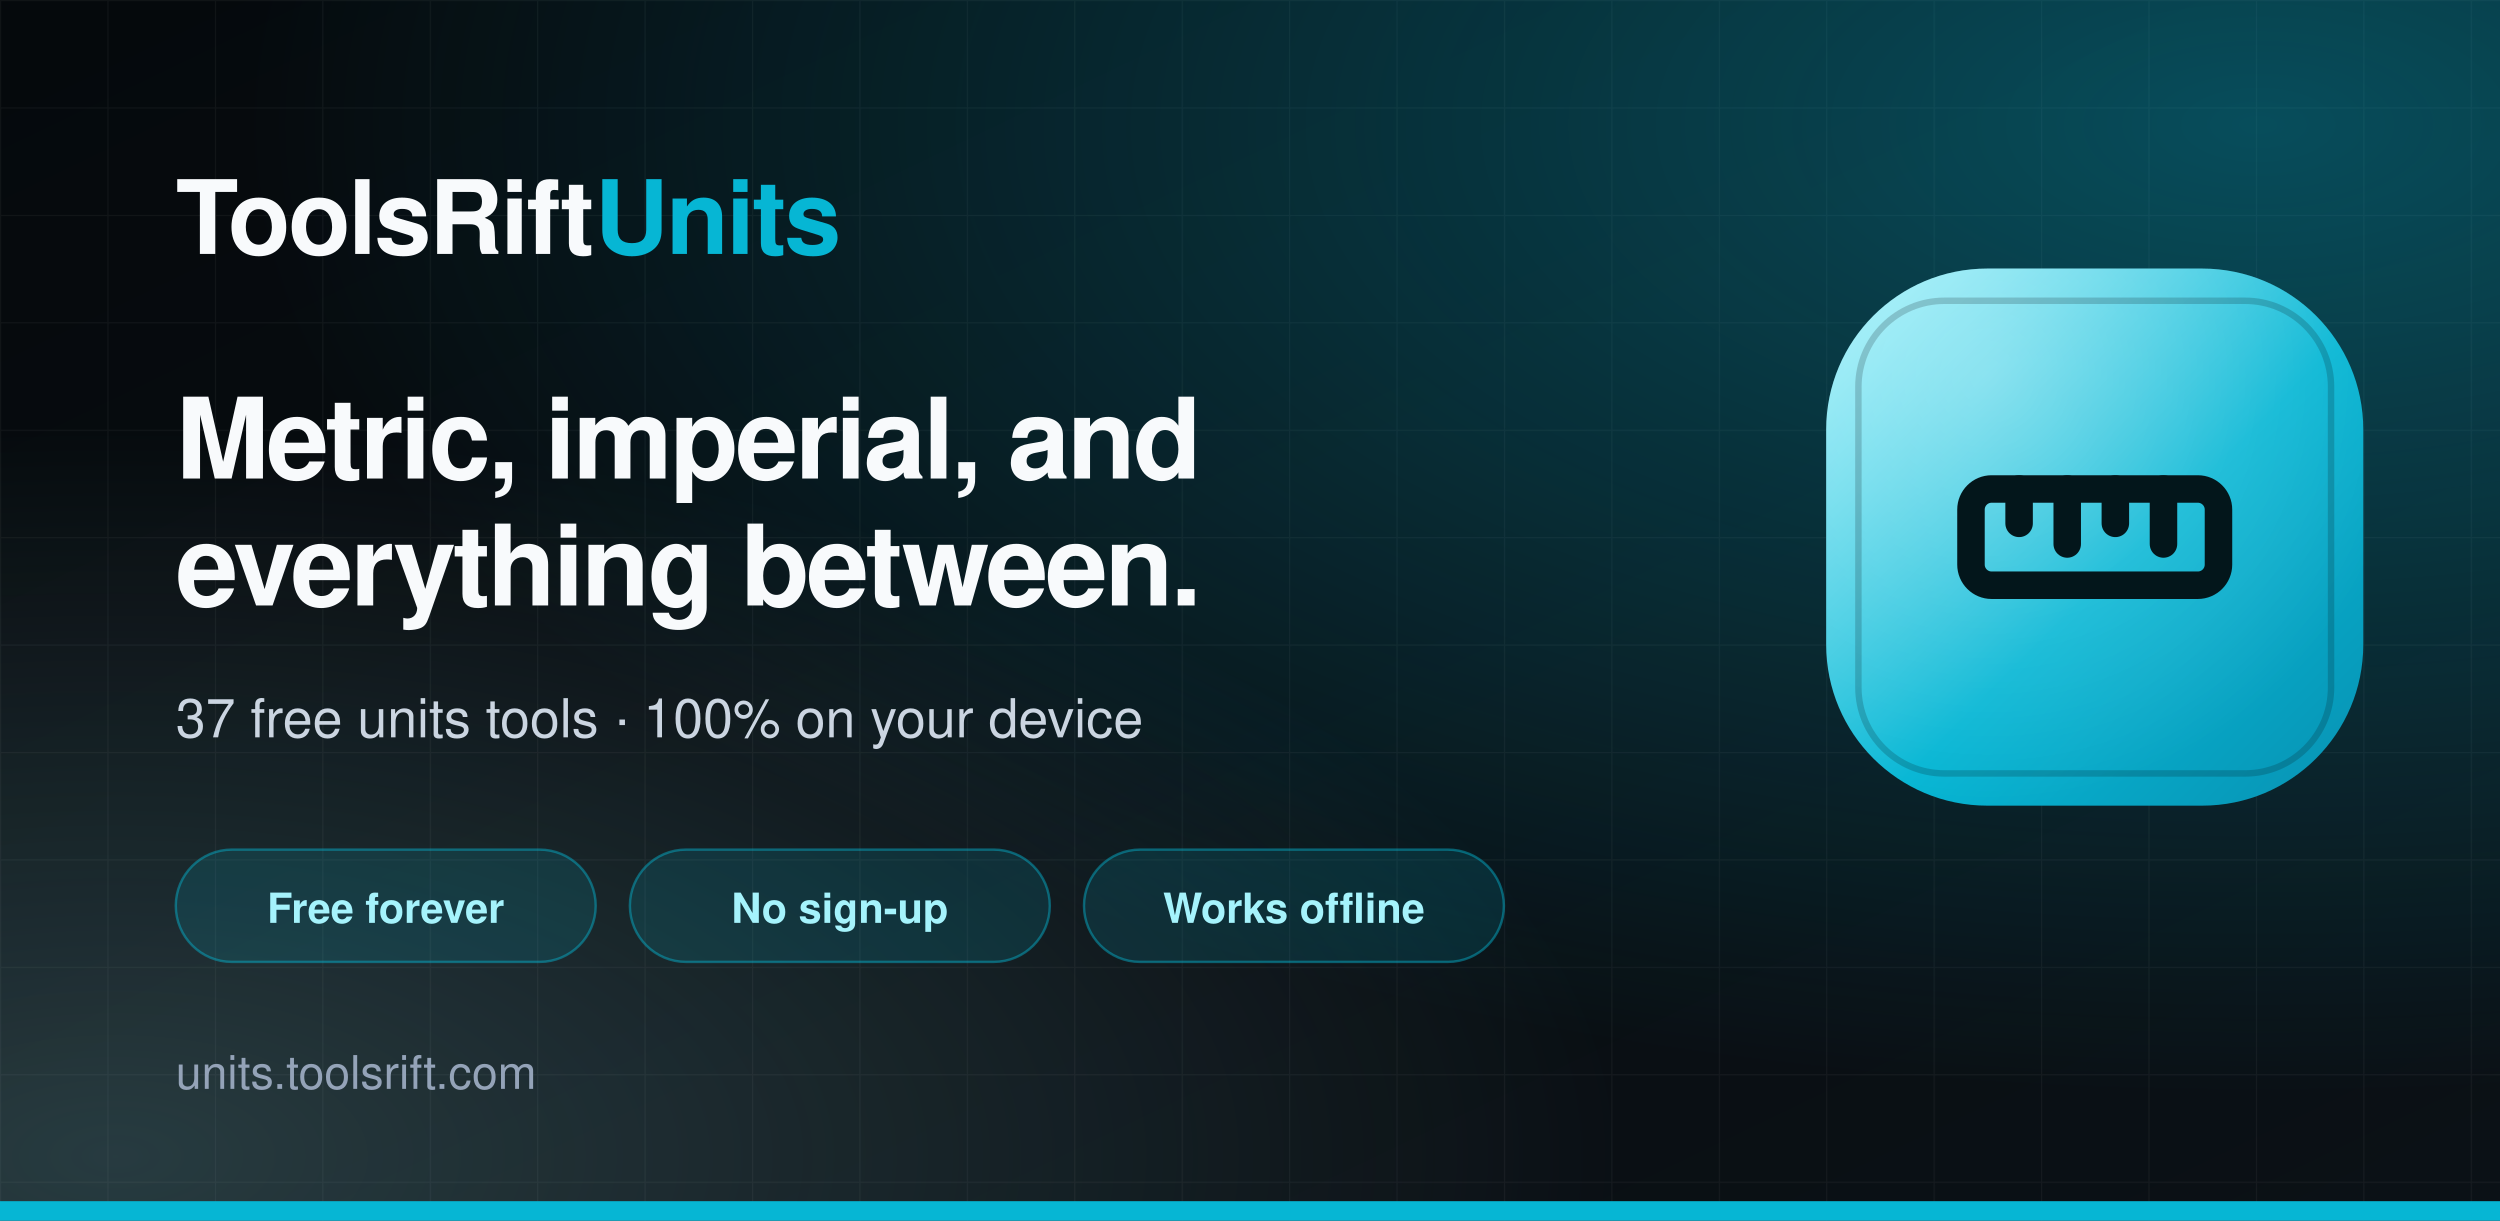
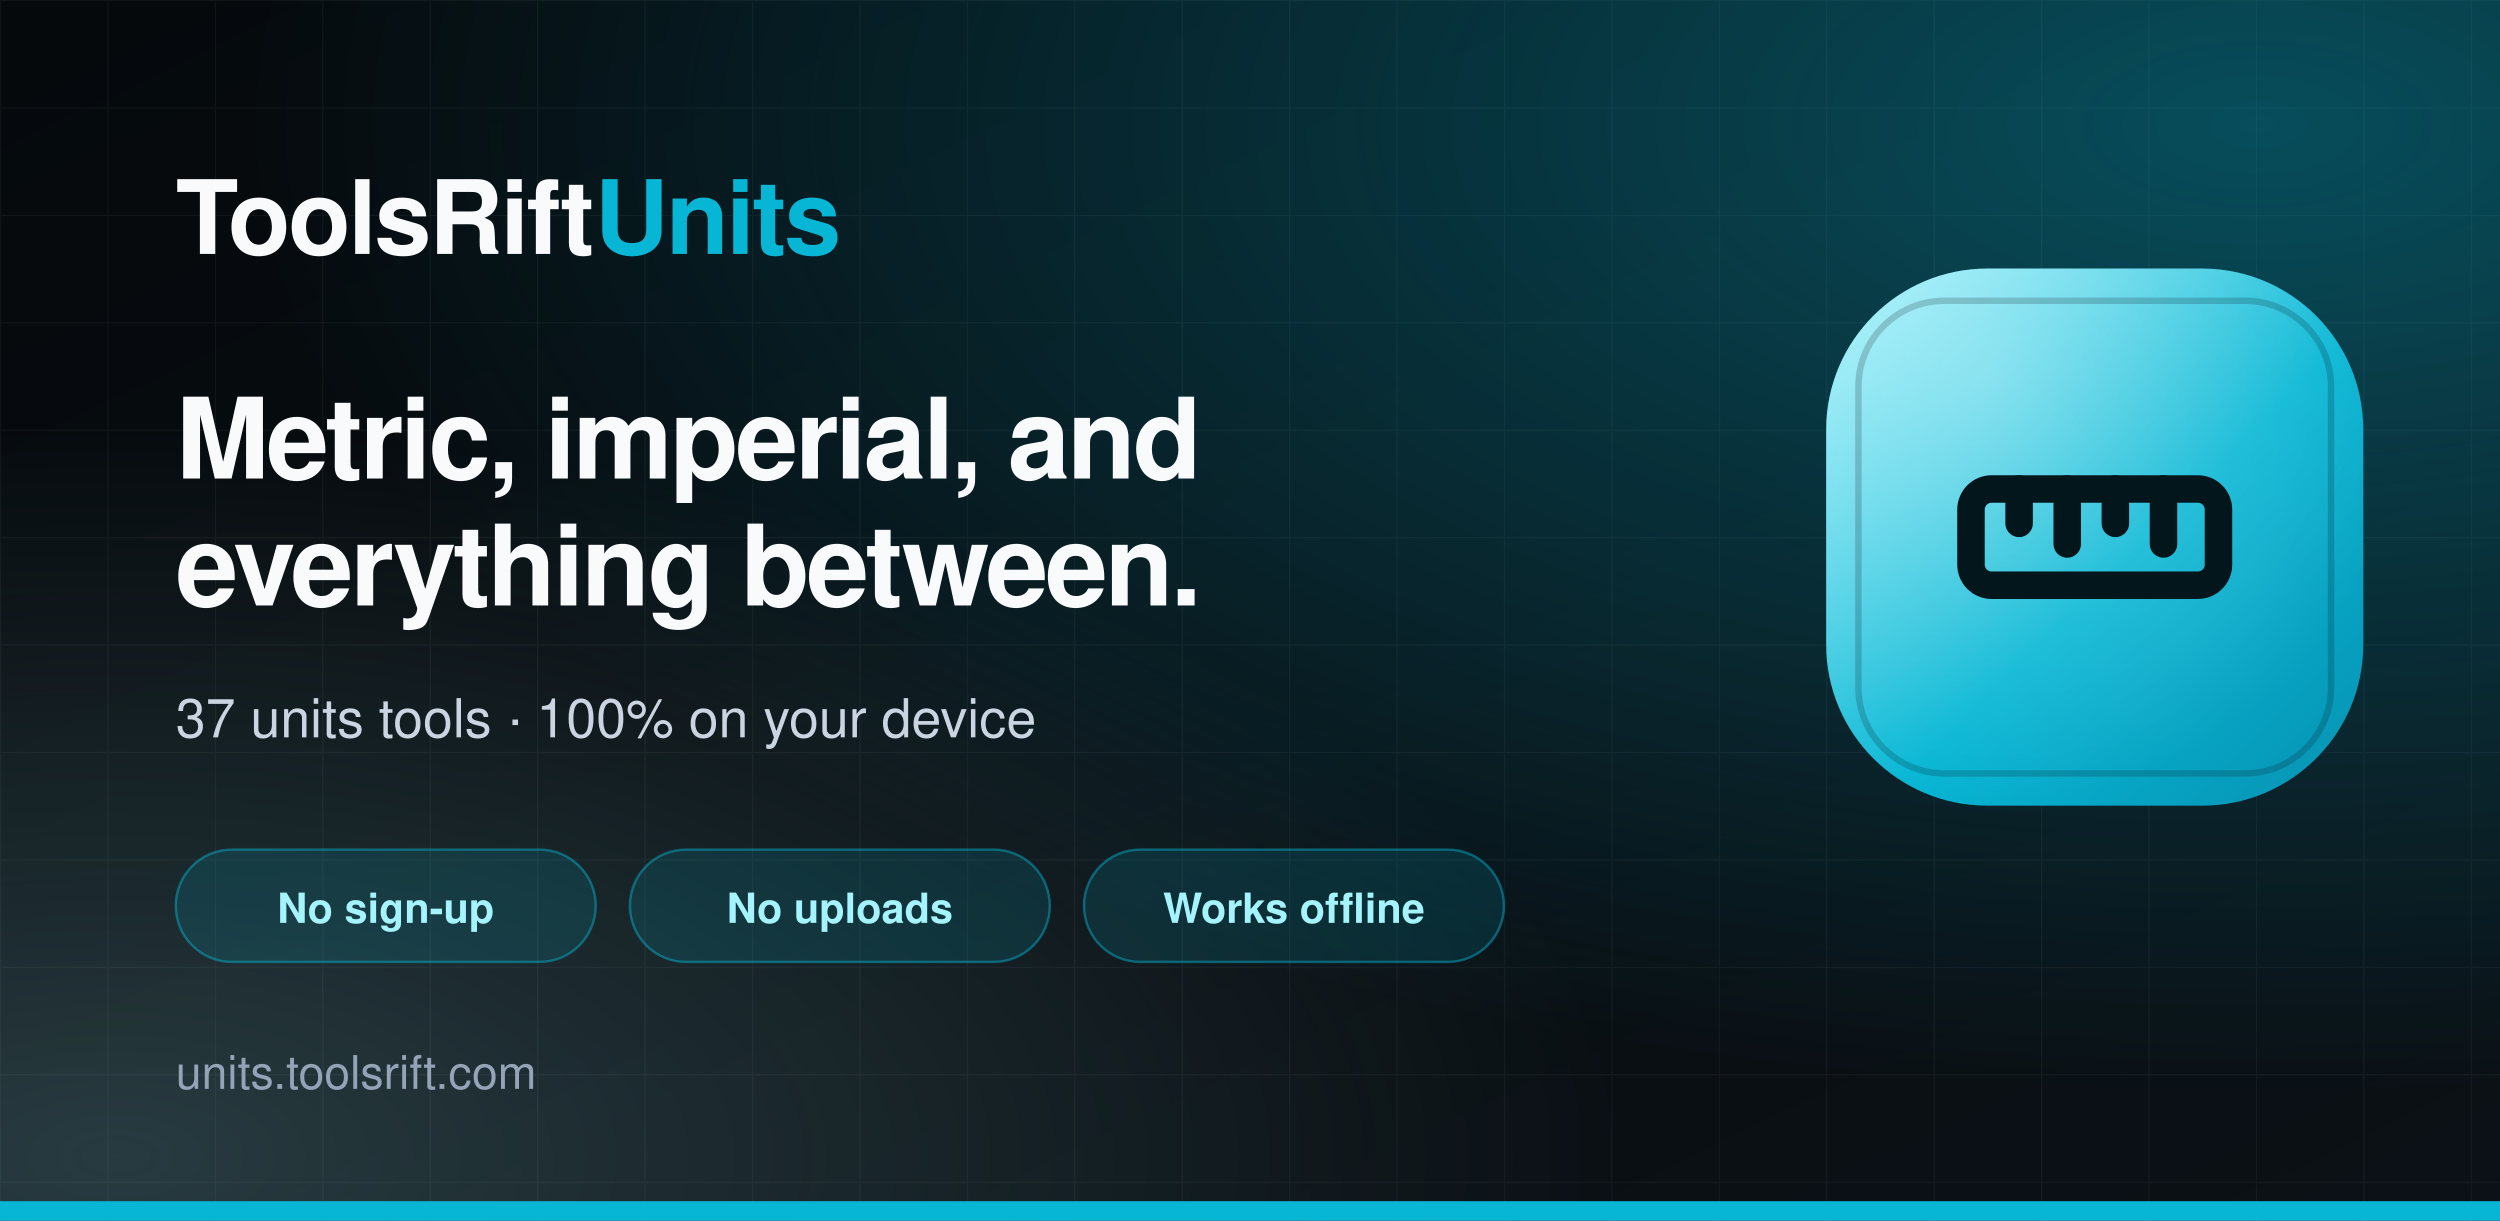
<svg xmlns="http://www.w3.org/2000/svg" viewBox="0 0 1024 500" width="1024" height="500">
  <defs>
    <linearGradient id="fbg" x1="0" y1="0" x2="1" y2="1">
      <stop offset="0" stop-color="#05090C" />
      <stop offset="1" stop-color="#0B1116" />
    </linearGradient>
    <radialGradient id="fglow" cx="0.9" cy="0.1" r="0.8">
      <stop offset="0" stop-color="#06B6D4" stop-opacity="0.38" />
      <stop offset="1" stop-color="#06B6D4" stop-opacity="0" />
    </radialGradient>
    <radialGradient id="fglow2" cx="0.05" cy="0.95" r="0.6">
      <stop offset="0" stop-color="#A5F3FC" stop-opacity="0.2" />
      <stop offset="1" stop-color="#A5F3FC" stop-opacity="0" />
    </radialGradient>
    <pattern id="fgrid" width="44" height="44" patternUnits="userSpaceOnUse">
      <path d="M44 0H0v44" fill="none" stroke="#fff" stroke-opacity="0.045" />
    </pattern>
  </defs>
  <rect width="1024" height="500" fill="url(#fbg)" />
  <rect width="1024" height="500" fill="url(#fgrid)" />
  <rect width="1024" height="500" fill="url(#fglow)" />
  <rect width="1024" height="500" fill="url(#fglow2)" />
  <g transform="translate(748 110)">
    <defs>
      <linearGradient id="fg-g" x1="0" y1="0" x2="1" y2="1">
        <stop offset="0" stop-color="#A5F3FC" />
        <stop offset="0.55" stop-color="#06B6D4" />
        <stop offset="1" stop-color="#0891B2" />
      </linearGradient>
      <radialGradient id="fg-hl" cx="0.3" cy="0.2" r="0.8">
        <stop offset="0" stop-color="#fff" stop-opacity="0.28" />
        <stop offset="1" stop-color="#fff" stop-opacity="0" />
      </radialGradient>
      <clipPath id="fg-c">
        <rect width="220" height="220" rx="66.0" />
      </clipPath>
    </defs>
    <g clip-path="url(#fg-c)">
      <rect width="220" height="220" fill="url(#fg-g)" />
      <rect width="220" height="220" fill="url(#fg-hl)" />
      <rect x="13.2" y="13.2" width="193.6" height="193.6" rx="35.2" fill="none" stroke="#05090C" stroke-opacity="0.18" stroke-width="2.64" />
    </g>
    <g transform="translate(39.60 39.60) scale(1.408)" color="#03161B">
      <rect x="14" y="36" width="72" height="28" rx="6" fill="none" stroke="currentColor" stroke-width="8" stroke-linecap="round" stroke-linejoin="round" />
      <path d="M28 36v10M42 36v16M56 36v10M70 36v16" fill="none" stroke="currentColor" stroke-width="8" stroke-linecap="round" stroke-linejoin="round" />
    </g>
  </g>
  <text x="72" y="104" font-family="Sora, 'Segoe UI', system-ui, -apple-system, Helvetica, Arial, sans-serif" font-weight="800" font-size="42" letter-spacing="-1" fill="#F8FAFC">ToolsRift<tspan fill="#06B6D4"> Units</tspan>
  </text>
  <text x="72" y="196" font-family="Sora, 'Segoe UI', system-ui, -apple-system, Helvetica, Arial, sans-serif" font-weight="800" font-size="46" letter-spacing="-1.2" fill="#F8FAFC">Metric, imperial, and</text>
  <text x="72" y="248" font-family="Sora, 'Segoe UI', system-ui, -apple-system, Helvetica, Arial, sans-serif" font-weight="800" font-size="46" letter-spacing="-1.2" fill="#F8FAFC">everything between.</text>
-   <text x="72" y="302" font-family="Sora, 'Segoe UI', system-ui, -apple-system, Helvetica, Arial, sans-serif" font-weight="500" font-size="22" fill="#CBD5E1">37 free units tools · 100% on your device</text>
+   <text x="72" y="302" font-family="Sora, 'Segoe UI', system-ui, -apple-system, Helvetica, Arial, sans-serif" font-weight="500" font-size="22" fill="#CBD5E1">37 units tools · 100% on your device</text>
  <g transform="translate(72 348)">
    <rect x="0" y="0" width="172" height="46" rx="23" fill="#06B6D4" fill-opacity="0.14" stroke="#06B6D4" stroke-opacity="0.45" />
-     <text x="86" y="30" text-anchor="middle" font-family="Sora, 'Segoe UI', system-ui, -apple-system, Helvetica, Arial, sans-serif" font-weight="700" font-size="17" fill="#A5F3FC">Free forever</text>
+     <text x="86" y="30" text-anchor="middle" font-family="Sora, 'Segoe UI', system-ui, -apple-system, Helvetica, Arial, sans-serif" font-weight="700" font-size="17" fill="#A5F3FC">No sign-up</text>
    <rect x="186" y="0" width="172" height="46" rx="23" fill="#06B6D4" fill-opacity="0.14" stroke="#06B6D4" stroke-opacity="0.45" />
-     <text x="272" y="30" text-anchor="middle" font-family="Sora, 'Segoe UI', system-ui, -apple-system, Helvetica, Arial, sans-serif" font-weight="700" font-size="17" fill="#A5F3FC">No sign-up</text>
+     <text x="272" y="30" text-anchor="middle" font-family="Sora, 'Segoe UI', system-ui, -apple-system, Helvetica, Arial, sans-serif" font-weight="700" font-size="17" fill="#A5F3FC">No uploads</text>
    <rect x="372" y="0" width="172" height="46" rx="23" fill="#06B6D4" fill-opacity="0.14" stroke="#06B6D4" stroke-opacity="0.45" />
    <text x="458" y="30" text-anchor="middle" font-family="Sora, 'Segoe UI', system-ui, -apple-system, Helvetica, Arial, sans-serif" font-weight="700" font-size="17" fill="#A5F3FC">Works offline</text>
  </g>
  <text x="72" y="446" font-family="Sora, 'Segoe UI', system-ui, -apple-system, Helvetica, Arial, sans-serif" font-weight="500" font-size="19" fill="#94A3B8">units.toolsrift.com</text>
  <rect x="0" y="492" width="1024" height="8" fill="#06B6D4" />
</svg>
